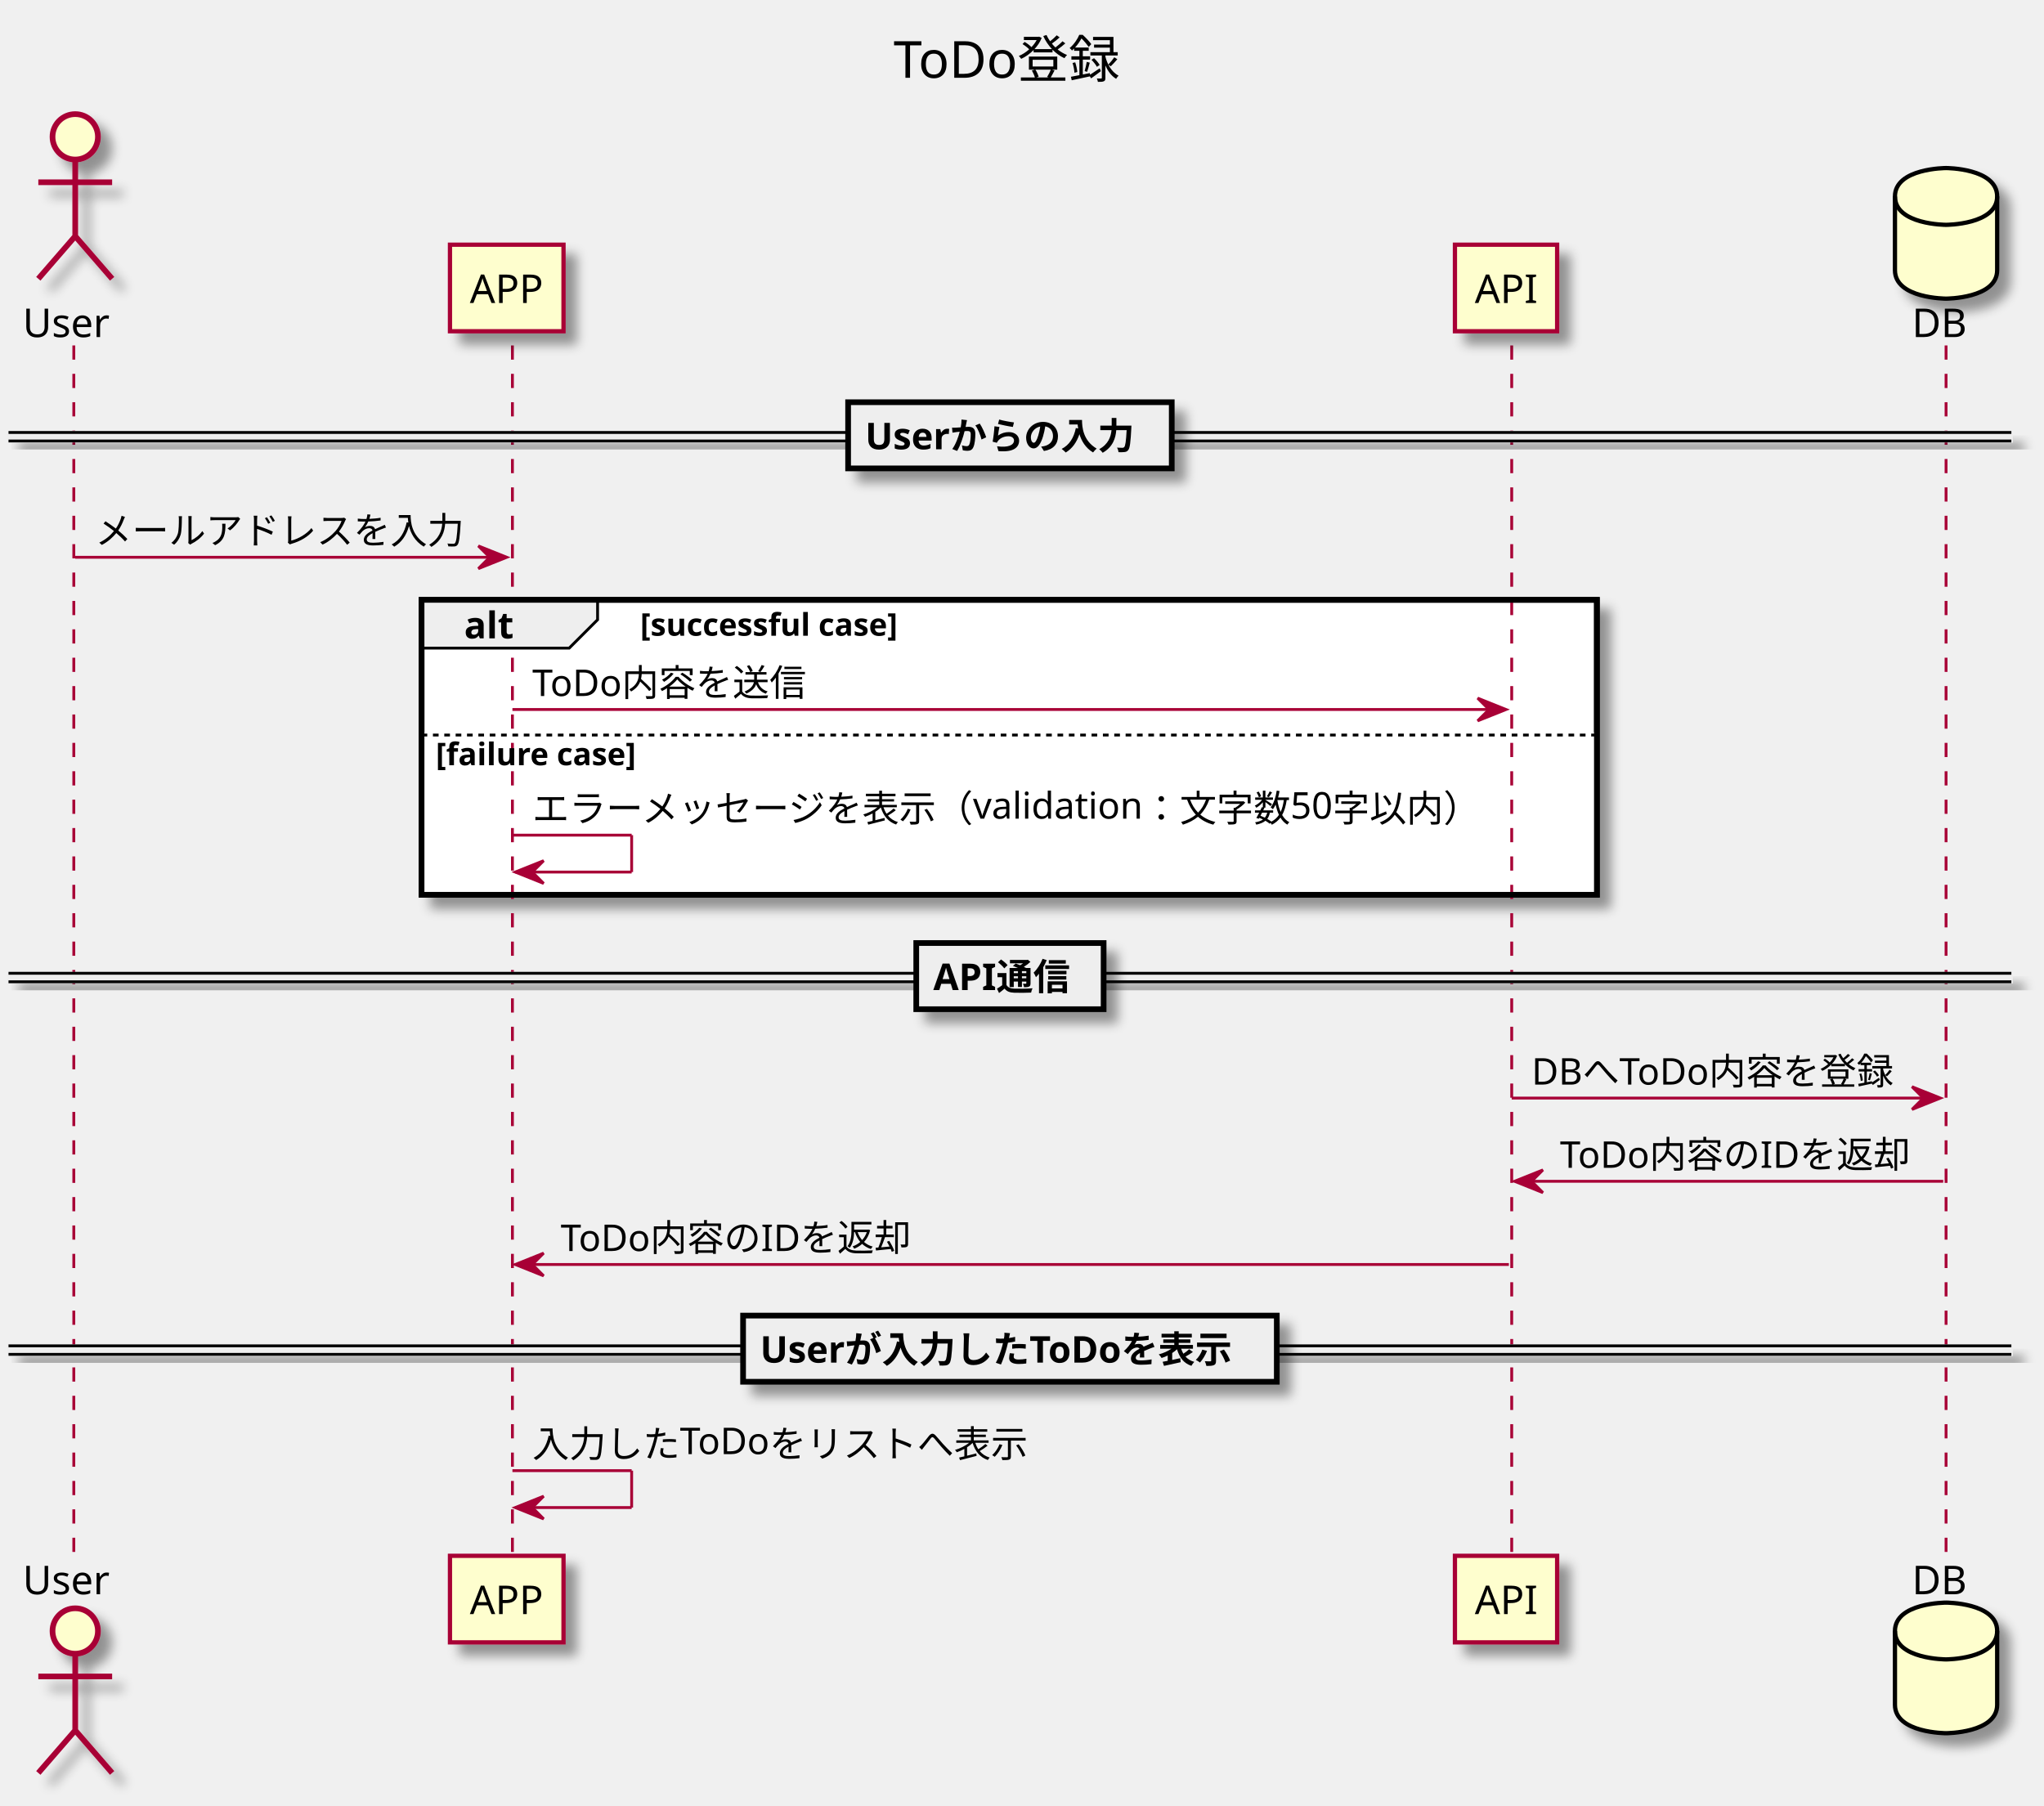
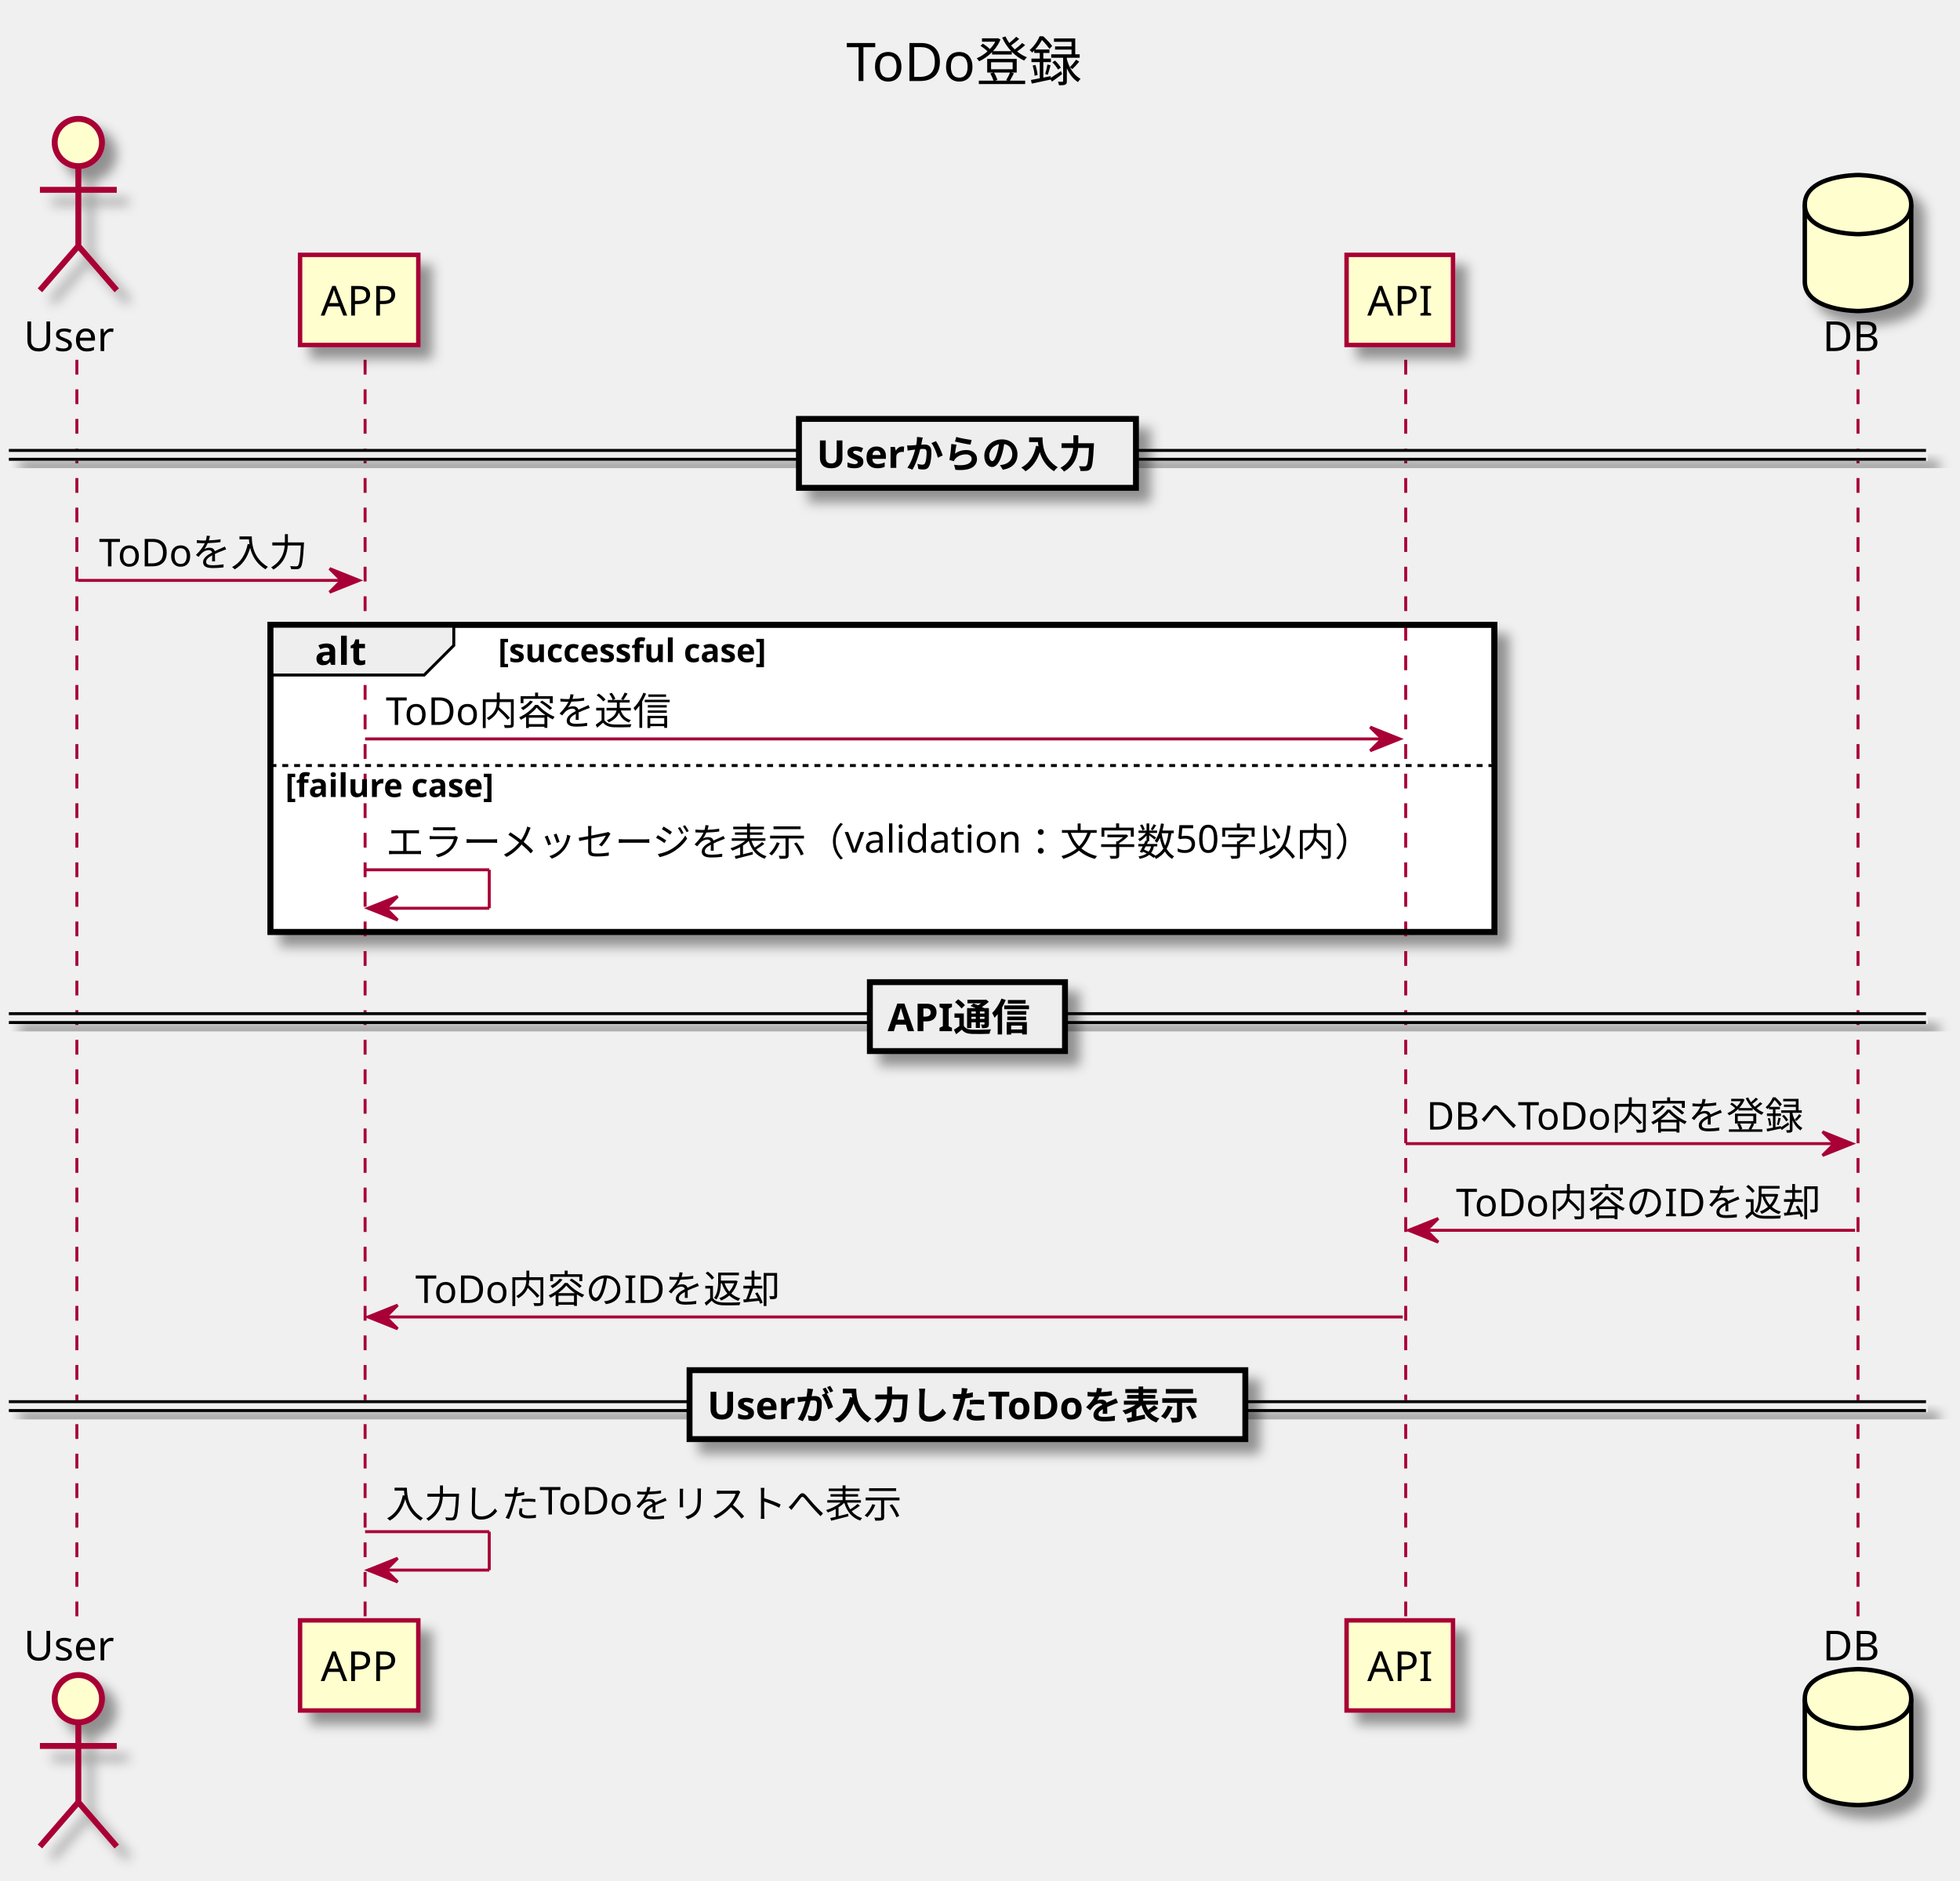
- <svg xmlns="http://www.w3.org/2000/svg" contentScriptType="application/ecmascript" contentStyleType="text/css" height="636px" preserveAspectRatio="none" style="width:720px;height:636px;" version="1.1" viewBox="0 0 720 636" width="720px" zoomAndPan="magnify">
+ <svg xmlns="http://www.w3.org/2000/svg" contentScriptType="application/ecmascript" contentStyleType="text/css" height="636px" preserveAspectRatio="none" style="width:663px;height:636px;" version="1.1" viewBox="0 0 663 636" width="663px" zoomAndPan="magnify">
  <defs>
-     <filter height="300%" id="fkpqy814uvhbp" width="300%" x="-1" y="-1">
+     <filter height="300%" id="f2rsnz2n82ogx" width="300%" x="-1" y="-1">
      <feGaussianBlur result="blurOut" stdDeviation="2.0" />
      <feColorMatrix in="blurOut" result="blurOut2" type="matrix" values="0 0 0 0 0 0 0 0 0 0 0 0 0 0 0 0 0 0 .4 0" />
      <feOffset dx="4.0" dy="4.0" in="blurOut2" result="blurOut3" />
      <feBlend in="SourceGraphic" in2="blurOut3" mode="normal" />
    </filter>
  </defs>
  <g>
-     <text fill="#000000" font-family="sans-serif" font-size="18" lengthAdjust="spacingAndGlyphs" textLength="82" x="314.75" y="27.402">ToDo登録</text>
-     <rect fill="#FFFFFF" filter="url(#fkpqy814uvhbp)" height="103.887" style="stroke: #000000; stroke-width: 2.0;" width="414" x="148.5" y="211.309" />
-     <rect fill="#FFFFFF" height="57.266" style="stroke: none; stroke-width: 1.0;" width="414" x="148.5" y="257.93" />
+     <text fill="#000000" font-family="sans-serif" font-size="18" lengthAdjust="spacingAndGlyphs" textLength="82" x="286.25" y="27.402">ToDo登録</text>
+     <rect fill="#FFFFFF" filter="url(#f2rsnz2n82ogx)" height="103.887" style="stroke: #000000; stroke-width: 2.0;" width="414" x="91.5" y="211.309" />
+     <rect fill="#FFFFFF" height="57.266" style="stroke: none; stroke-width: 1.0;" width="414" x="91.5" y="257.93" />
    <line style="stroke: #A80036; stroke-width: 1.0; stroke-dasharray: 5.0,5.0;" x1="26" x2="26" y1="121.688" y2="549.059" />
-     <line style="stroke: #A80036; stroke-width: 1.0; stroke-dasharray: 5.0,5.0;" x1="180.5" x2="180.5" y1="121.688" y2="549.059" />
-     <line style="stroke: #A80036; stroke-width: 1.0; stroke-dasharray: 5.0,5.0;" x1="532.5" x2="532.5" y1="121.688" y2="549.059" />
-     <line style="stroke: #A80036; stroke-width: 1.0; stroke-dasharray: 5.0,5.0;" x1="685.5" x2="685.5" y1="121.688" y2="549.059" />
+     <line style="stroke: #A80036; stroke-width: 1.0; stroke-dasharray: 5.0,5.0;" x1="123.5" x2="123.5" y1="121.688" y2="549.059" />
+     <line style="stroke: #A80036; stroke-width: 1.0; stroke-dasharray: 5.0,5.0;" x1="475.5" x2="475.5" y1="121.688" y2="549.059" />
+     <line style="stroke: #A80036; stroke-width: 1.0; stroke-dasharray: 5.0,5.0;" x1="628.5" x2="628.5" y1="121.688" y2="549.059" />
    <text fill="#000000" font-family="sans-serif" font-size="14" lengthAdjust="spacingAndGlyphs" textLength="31" x="8" y="118.734">User</text>
-     <ellipse cx="26.5" cy="48.199" fill="#FEFECE" filter="url(#fkpqy814uvhbp)" rx="8" ry="8" style="stroke: #A80036; stroke-width: 2.0;" />
-     <path d="M26.5,56.199 L26.5,83.199 M13.5,64.199 L39.5,64.199 M26.5,83.199 L13.5,98.199 M26.5,83.199 L39.5,98.199 " fill="none" filter="url(#fkpqy814uvhbp)" style="stroke: #A80036; stroke-width: 2.0;" />
+     <ellipse cx="26.5" cy="48.199" fill="#FEFECE" filter="url(#f2rsnz2n82ogx)" rx="8" ry="8" style="stroke: #A80036; stroke-width: 2.0;" />
+     <path d="M26.5,56.199 L26.5,83.199 M13.5,64.199 L39.5,64.199 M26.5,83.199 L13.5,98.199 M26.5,83.199 L39.5,98.199 " fill="none" filter="url(#f2rsnz2n82ogx)" style="stroke: #A80036; stroke-width: 2.0;" />
    <text fill="#000000" font-family="sans-serif" font-size="14" lengthAdjust="spacingAndGlyphs" textLength="31" x="8" y="561.594">User</text>
-     <ellipse cx="26.5" cy="574.547" fill="#FEFECE" filter="url(#fkpqy814uvhbp)" rx="8" ry="8" style="stroke: #A80036; stroke-width: 2.0;" />
-     <path d="M26.5,582.547 L26.5,609.547 M13.5,590.547 L39.5,590.547 M26.5,609.547 L13.5,624.547 M26.5,609.547 L39.5,624.547 " fill="none" filter="url(#fkpqy814uvhbp)" style="stroke: #A80036; stroke-width: 2.0;" />
-     <rect fill="#FEFECE" filter="url(#fkpqy814uvhbp)" height="30.488" style="stroke: #A80036; stroke-width: 1.5;" width="40" x="158.5" y="86.199" />
-     <text fill="#000000" font-family="sans-serif" font-size="14" lengthAdjust="spacingAndGlyphs" textLength="26" x="165.5" y="106.734">APP</text>
-     <rect fill="#FEFECE" filter="url(#fkpqy814uvhbp)" height="30.488" style="stroke: #A80036; stroke-width: 1.5;" width="40" x="158.5" y="548.059" />
-     <text fill="#000000" font-family="sans-serif" font-size="14" lengthAdjust="spacingAndGlyphs" textLength="26" x="165.5" y="568.594">APP</text>
-     <rect fill="#FEFECE" filter="url(#fkpqy814uvhbp)" height="30.488" style="stroke: #A80036; stroke-width: 1.5;" width="36" x="512.5" y="86.199" />
-     <text fill="#000000" font-family="sans-serif" font-size="14" lengthAdjust="spacingAndGlyphs" textLength="22" x="519.5" y="106.734">API</text>
-     <rect fill="#FEFECE" filter="url(#fkpqy814uvhbp)" height="30.488" style="stroke: #A80036; stroke-width: 1.5;" width="36" x="512.5" y="548.059" />
-     <text fill="#000000" font-family="sans-serif" font-size="14" lengthAdjust="spacingAndGlyphs" textLength="22" x="519.5" y="568.594">API</text>
-     <text fill="#000000" font-family="sans-serif" font-size="14" lengthAdjust="spacingAndGlyphs" textLength="18" x="673.5" y="118.734">DB</text>
-     <path d="M667.5,69.199 C667.5,59.199 685.5,59.199 685.5,59.199 C685.5,59.199 703.5,59.199 703.5,69.199 L703.5,95.199 C703.5,105.199 685.5,105.199 685.5,105.199 C685.5,105.199 667.5,105.199 667.5,95.199 L667.5,69.199 " fill="#FEFECE" filter="url(#fkpqy814uvhbp)" style="stroke: #000000; stroke-width: 1.5;" />
-     <path d="M667.5,69.199 C667.5,79.199 685.5,79.199 685.5,79.199 C685.5,79.199 703.5,79.199 703.5,69.199 " fill="none" style="stroke: #000000; stroke-width: 1.5;" />
-     <text fill="#000000" font-family="sans-serif" font-size="14" lengthAdjust="spacingAndGlyphs" textLength="18" x="673.5" y="561.594">DB</text>
-     <path d="M667.5,574.547 C667.5,564.547 685.5,564.547 685.5,564.547 C685.5,564.547 703.5,564.547 703.5,574.547 L703.5,600.547 C703.5,610.547 685.5,610.547 685.5,610.547 C685.5,610.547 667.5,610.547 667.5,600.547 L667.5,574.547 " fill="#FEFECE" filter="url(#fkpqy814uvhbp)" style="stroke: #000000; stroke-width: 1.5;" />
-     <path d="M667.5,574.547 C667.5,584.547 685.5,584.547 685.5,584.547 C685.5,584.547 703.5,584.547 703.5,574.547 " fill="none" style="stroke: #000000; stroke-width: 1.5;" />
-     <rect fill="#EEEEEE" filter="url(#fkpqy814uvhbp)" height="3" style="stroke: #EEEEEE; stroke-width: 1.0;" width="705.5" x="3" y="152.343" />
-     <line style="stroke: #000000; stroke-width: 1.0;" x1="3" x2="708.5" y1="152.343" y2="152.343" />
-     <line style="stroke: #000000; stroke-width: 1.0;" x1="3" x2="708.5" y1="155.343" y2="155.343" />
-     <rect fill="#EEEEEE" filter="url(#fkpqy814uvhbp)" height="23.311" style="stroke: #000000; stroke-width: 2.0;" width="114" x="298.75" y="141.688" />
-     <text fill="#000000" font-family="sans-serif" font-size="13" font-weight="bold" lengthAdjust="spacingAndGlyphs" textLength="96" x="304.75" y="158.256">Userからの入力</text>
-     <polygon fill="#A80036" points="168.5,192.309,178.5,196.309,168.5,200.309,172.5,196.309" style="stroke: #A80036; stroke-width: 1.0;" />
-     <line style="stroke: #A80036; stroke-width: 1.0;" x1="26.5" x2="174.5" y1="196.309" y2="196.309" />
-     <text fill="#000000" font-family="sans-serif" font-size="13" lengthAdjust="spacingAndGlyphs" textLength="130" x="33.5" y="191.566">メールアドレスを入力</text>
-     <path d="M148.5,211.309 L210.5,211.309 L210.5,218.309 L200.5,228.309 L148.5,228.309 L148.5,211.309 " fill="#EEEEEE" style="stroke: #000000; stroke-width: 1.0;" />
-     <rect fill="none" height="103.887" style="stroke: #000000; stroke-width: 2.0;" width="414" x="148.5" y="211.309" />
-     <text fill="#000000" font-family="sans-serif" font-size="13" font-weight="bold" lengthAdjust="spacingAndGlyphs" textLength="17" x="163.5" y="224.877">alt</text>
-     <text fill="#000000" font-family="sans-serif" font-size="11" font-weight="bold" lengthAdjust="spacingAndGlyphs" textLength="95" x="225.5" y="223.943">[successful case]</text>
-     <polygon fill="#A80036" points="520.5,245.93,530.5,249.93,520.5,253.93,524.5,249.93" style="stroke: #A80036; stroke-width: 1.0;" />
-     <line style="stroke: #A80036; stroke-width: 1.0;" x1="180.5" x2="526.5" y1="249.93" y2="249.93" />
-     <text fill="#000000" font-family="sans-serif" font-size="13" lengthAdjust="spacingAndGlyphs" textLength="99" x="187.5" y="245.188">ToDo内容を送信</text>
-     <line style="stroke: #000000; stroke-width: 1.0; stroke-dasharray: 2.0,2.0;" x1="148.5" x2="562.5" y1="258.93" y2="258.93" />
-     <text fill="#000000" font-family="sans-serif" font-size="11" font-weight="bold" lengthAdjust="spacingAndGlyphs" textLength="73" x="153.5" y="269.565">[failure case]</text>
-     <line style="stroke: #A80036; stroke-width: 1.0;" x1="180.5" x2="222.5" y1="294.195" y2="294.195" />
-     <line style="stroke: #A80036; stroke-width: 1.0;" x1="222.5" x2="222.5" y1="294.195" y2="307.195" />
-     <line style="stroke: #A80036; stroke-width: 1.0;" x1="181.5" x2="222.5" y1="307.195" y2="307.195" />
-     <polygon fill="#A80036" points="191.5,303.195,181.5,307.195,191.5,311.195,187.5,307.195" style="stroke: #A80036; stroke-width: 1.0;" />
-     <text fill="#000000" font-family="sans-serif" font-size="13" lengthAdjust="spacingAndGlyphs" textLength="338" x="187.5" y="289.453">エラーメッセージを表示（validation：文字数50字以内）</text>
-     <rect fill="#EEEEEE" filter="url(#fkpqy814uvhbp)" height="3" style="stroke: #EEEEEE; stroke-width: 1.0;" width="705.5" x="3" y="342.851" />
-     <line style="stroke: #000000; stroke-width: 1.0;" x1="3" x2="708.5" y1="342.851" y2="342.851" />
-     <line style="stroke: #000000; stroke-width: 1.0;" x1="3" x2="708.5" y1="345.851" y2="345.851" />
-     <rect fill="#EEEEEE" filter="url(#fkpqy814uvhbp)" height="23.311" style="stroke: #000000; stroke-width: 2.0;" width="66" x="322.75" y="332.195" />
-     <text fill="#000000" font-family="sans-serif" font-size="13" font-weight="bold" lengthAdjust="spacingAndGlyphs" textLength="48" x="328.75" y="348.764">API通信</text>
-     <polygon fill="#A80036" points="673.5,382.816,683.5,386.816,673.5,390.816,677.5,386.816" style="stroke: #A80036; stroke-width: 1.0;" />
-     <line style="stroke: #A80036; stroke-width: 1.0;" x1="532.5" x2="679.5" y1="386.816" y2="386.816" />
-     <text fill="#000000" font-family="sans-serif" font-size="13" lengthAdjust="spacingAndGlyphs" textLength="129" x="539.5" y="382.074">DBへToDo内容を登録</text>
-     <polygon fill="#A80036" points="543.5,412.127,533.5,416.127,543.5,420.127,539.5,416.127" style="stroke: #A80036; stroke-width: 1.0;" />
-     <line style="stroke: #A80036; stroke-width: 1.0;" x1="537.5" x2="684.5" y1="416.127" y2="416.127" />
-     <text fill="#000000" font-family="sans-serif" font-size="13" lengthAdjust="spacingAndGlyphs" textLength="126" x="549.5" y="411.385">ToDo内容のIDを返却</text>
-     <polygon fill="#A80036" points="191.5,441.438,181.5,445.438,191.5,449.438,187.5,445.438" style="stroke: #A80036; stroke-width: 1.0;" />
-     <line style="stroke: #A80036; stroke-width: 1.0;" x1="185.5" x2="531.5" y1="445.438" y2="445.438" />
-     <text fill="#000000" font-family="sans-serif" font-size="13" lengthAdjust="spacingAndGlyphs" textLength="126" x="197.5" y="440.695">ToDo内容のIDを返却</text>
-     <rect fill="#EEEEEE" filter="url(#fkpqy814uvhbp)" height="3" style="stroke: #EEEEEE; stroke-width: 1.0;" width="705.5" x="3" y="474.093" />
-     <line style="stroke: #000000; stroke-width: 1.0;" x1="3" x2="708.5" y1="474.093" y2="474.093" />
-     <line style="stroke: #000000; stroke-width: 1.0;" x1="3" x2="708.5" y1="477.093" y2="477.093" />
-     <rect fill="#EEEEEE" filter="url(#fkpqy814uvhbp)" height="23.311" style="stroke: #000000; stroke-width: 2.0;" width="188" x="261.75" y="463.438" />
-     <text fill="#000000" font-family="sans-serif" font-size="13" font-weight="bold" lengthAdjust="spacingAndGlyphs" textLength="170" x="267.75" y="480.006">Userが入力したToDoを表示</text>
-     <line style="stroke: #A80036; stroke-width: 1.0;" x1="180.5" x2="222.5" y1="518.059" y2="518.059" />
-     <line style="stroke: #A80036; stroke-width: 1.0;" x1="222.5" x2="222.5" y1="518.059" y2="531.059" />
-     <line style="stroke: #A80036; stroke-width: 1.0;" x1="181.5" x2="222.5" y1="531.059" y2="531.059" />
-     <polygon fill="#A80036" points="191.5,527.059,181.5,531.059,191.5,535.059,187.5,531.059" style="stroke: #A80036; stroke-width: 1.0;" />
-     <text fill="#000000" font-family="sans-serif" font-size="13" lengthAdjust="spacingAndGlyphs" textLength="177" x="187.5" y="513.316">入力したToDoをリストへ表示</text>
+     <ellipse cx="26.5" cy="574.547" fill="#FEFECE" filter="url(#f2rsnz2n82ogx)" rx="8" ry="8" style="stroke: #A80036; stroke-width: 2.0;" />
+     <path d="M26.5,582.547 L26.5,609.547 M13.5,590.547 L39.5,590.547 M26.5,609.547 L13.5,624.547 M26.5,609.547 L39.5,624.547 " fill="none" filter="url(#f2rsnz2n82ogx)" style="stroke: #A80036; stroke-width: 2.0;" />
+     <rect fill="#FEFECE" filter="url(#f2rsnz2n82ogx)" height="30.488" style="stroke: #A80036; stroke-width: 1.5;" width="40" x="101.5" y="86.199" />
+     <text fill="#000000" font-family="sans-serif" font-size="14" lengthAdjust="spacingAndGlyphs" textLength="26" x="108.5" y="106.734">APP</text>
+     <rect fill="#FEFECE" filter="url(#f2rsnz2n82ogx)" height="30.488" style="stroke: #A80036; stroke-width: 1.5;" width="40" x="101.5" y="548.059" />
+     <text fill="#000000" font-family="sans-serif" font-size="14" lengthAdjust="spacingAndGlyphs" textLength="26" x="108.5" y="568.594">APP</text>
+     <rect fill="#FEFECE" filter="url(#f2rsnz2n82ogx)" height="30.488" style="stroke: #A80036; stroke-width: 1.5;" width="36" x="455.5" y="86.199" />
+     <text fill="#000000" font-family="sans-serif" font-size="14" lengthAdjust="spacingAndGlyphs" textLength="22" x="462.5" y="106.734">API</text>
+     <rect fill="#FEFECE" filter="url(#f2rsnz2n82ogx)" height="30.488" style="stroke: #A80036; stroke-width: 1.5;" width="36" x="455.5" y="548.059" />
+     <text fill="#000000" font-family="sans-serif" font-size="14" lengthAdjust="spacingAndGlyphs" textLength="22" x="462.5" y="568.594">API</text>
+     <text fill="#000000" font-family="sans-serif" font-size="14" lengthAdjust="spacingAndGlyphs" textLength="18" x="616.5" y="118.734">DB</text>
+     <path d="M610.5,69.199 C610.5,59.199 628.5,59.199 628.5,59.199 C628.5,59.199 646.5,59.199 646.5,69.199 L646.5,95.199 C646.5,105.199 628.5,105.199 628.5,105.199 C628.5,105.199 610.5,105.199 610.5,95.199 L610.5,69.199 " fill="#FEFECE" filter="url(#f2rsnz2n82ogx)" style="stroke: #000000; stroke-width: 1.5;" />
+     <path d="M610.5,69.199 C610.5,79.199 628.5,79.199 628.5,79.199 C628.5,79.199 646.5,79.199 646.5,69.199 " fill="none" style="stroke: #000000; stroke-width: 1.5;" />
+     <text fill="#000000" font-family="sans-serif" font-size="14" lengthAdjust="spacingAndGlyphs" textLength="18" x="616.5" y="561.594">DB</text>
+     <path d="M610.5,574.547 C610.5,564.547 628.5,564.547 628.5,564.547 C628.5,564.547 646.5,564.547 646.5,574.547 L646.5,600.547 C646.5,610.547 628.5,610.547 628.5,610.547 C628.5,610.547 610.5,610.547 610.5,600.547 L610.5,574.547 " fill="#FEFECE" filter="url(#f2rsnz2n82ogx)" style="stroke: #000000; stroke-width: 1.5;" />
+     <path d="M610.5,574.547 C610.5,584.547 628.5,584.547 628.5,584.547 C628.5,584.547 646.5,584.547 646.5,574.547 " fill="none" style="stroke: #000000; stroke-width: 1.5;" />
+     <rect fill="#EEEEEE" filter="url(#f2rsnz2n82ogx)" height="3" style="stroke: #EEEEEE; stroke-width: 1.0;" width="648.5" x="3" y="152.343" />
+     <line style="stroke: #000000; stroke-width: 1.0;" x1="3" x2="651.5" y1="152.343" y2="152.343" />
+     <line style="stroke: #000000; stroke-width: 1.0;" x1="3" x2="651.5" y1="155.343" y2="155.343" />
+     <rect fill="#EEEEEE" filter="url(#f2rsnz2n82ogx)" height="23.311" style="stroke: #000000; stroke-width: 2.0;" width="114" x="270.25" y="141.688" />
+     <text fill="#000000" font-family="sans-serif" font-size="13" font-weight="bold" lengthAdjust="spacingAndGlyphs" textLength="96" x="276.25" y="158.256">Userからの入力</text>
+     <polygon fill="#A80036" points="111.5,192.309,121.5,196.309,111.5,200.309,115.5,196.309" style="stroke: #A80036; stroke-width: 1.0;" />
+     <line style="stroke: #A80036; stroke-width: 1.0;" x1="26.5" x2="117.5" y1="196.309" y2="196.309" />
+     <text fill="#000000" font-family="sans-serif" font-size="13" lengthAdjust="spacingAndGlyphs" textLength="73" x="33.5" y="191.566">ToDoを入力</text>
+     <path d="M91.5,211.309 L153.5,211.309 L153.5,218.309 L143.5,228.309 L91.5,228.309 L91.5,211.309 " fill="#EEEEEE" style="stroke: #000000; stroke-width: 1.0;" />
+     <rect fill="none" height="103.887" style="stroke: #000000; stroke-width: 2.0;" width="414" x="91.5" y="211.309" />
+     <text fill="#000000" font-family="sans-serif" font-size="13" font-weight="bold" lengthAdjust="spacingAndGlyphs" textLength="17" x="106.5" y="224.877">alt</text>
+     <text fill="#000000" font-family="sans-serif" font-size="11" font-weight="bold" lengthAdjust="spacingAndGlyphs" textLength="95" x="168.5" y="223.943">[successful case]</text>
+     <polygon fill="#A80036" points="463.5,245.93,473.5,249.93,463.5,253.93,467.5,249.93" style="stroke: #A80036; stroke-width: 1.0;" />
+     <line style="stroke: #A80036; stroke-width: 1.0;" x1="123.5" x2="469.5" y1="249.93" y2="249.93" />
+     <text fill="#000000" font-family="sans-serif" font-size="13" lengthAdjust="spacingAndGlyphs" textLength="99" x="130.5" y="245.188">ToDo内容を送信</text>
+     <line style="stroke: #000000; stroke-width: 1.0; stroke-dasharray: 2.0,2.0;" x1="91.5" x2="505.5" y1="258.93" y2="258.93" />
+     <text fill="#000000" font-family="sans-serif" font-size="11" font-weight="bold" lengthAdjust="spacingAndGlyphs" textLength="73" x="96.5" y="269.565">[failure case]</text>
+     <line style="stroke: #A80036; stroke-width: 1.0;" x1="123.5" x2="165.5" y1="294.195" y2="294.195" />
+     <line style="stroke: #A80036; stroke-width: 1.0;" x1="165.5" x2="165.5" y1="294.195" y2="307.195" />
+     <line style="stroke: #A80036; stroke-width: 1.0;" x1="124.5" x2="165.5" y1="307.195" y2="307.195" />
+     <polygon fill="#A80036" points="134.5,303.195,124.5,307.195,134.5,311.195,130.5,307.195" style="stroke: #A80036; stroke-width: 1.0;" />
+     <text fill="#000000" font-family="sans-serif" font-size="13" lengthAdjust="spacingAndGlyphs" textLength="338" x="130.5" y="289.453">エラーメッセージを表示（validation：文字数50字以内）</text>
+     <rect fill="#EEEEEE" filter="url(#f2rsnz2n82ogx)" height="3" style="stroke: #EEEEEE; stroke-width: 1.0;" width="648.5" x="3" y="342.851" />
+     <line style="stroke: #000000; stroke-width: 1.0;" x1="3" x2="651.5" y1="342.851" y2="342.851" />
+     <line style="stroke: #000000; stroke-width: 1.0;" x1="3" x2="651.5" y1="345.851" y2="345.851" />
+     <rect fill="#EEEEEE" filter="url(#f2rsnz2n82ogx)" height="23.311" style="stroke: #000000; stroke-width: 2.0;" width="66" x="294.25" y="332.195" />
+     <text fill="#000000" font-family="sans-serif" font-size="13" font-weight="bold" lengthAdjust="spacingAndGlyphs" textLength="48" x="300.25" y="348.764">API通信</text>
+     <polygon fill="#A80036" points="616.5,382.816,626.5,386.816,616.5,390.816,620.5,386.816" style="stroke: #A80036; stroke-width: 1.0;" />
+     <line style="stroke: #A80036; stroke-width: 1.0;" x1="475.5" x2="622.5" y1="386.816" y2="386.816" />
+     <text fill="#000000" font-family="sans-serif" font-size="13" lengthAdjust="spacingAndGlyphs" textLength="129" x="482.5" y="382.074">DBへToDo内容を登録</text>
+     <polygon fill="#A80036" points="486.5,412.127,476.5,416.127,486.5,420.127,482.5,416.127" style="stroke: #A80036; stroke-width: 1.0;" />
+     <line style="stroke: #A80036; stroke-width: 1.0;" x1="480.5" x2="627.5" y1="416.127" y2="416.127" />
+     <text fill="#000000" font-family="sans-serif" font-size="13" lengthAdjust="spacingAndGlyphs" textLength="126" x="492.5" y="411.385">ToDo内容のIDを返却</text>
+     <polygon fill="#A80036" points="134.5,441.438,124.5,445.438,134.5,449.438,130.5,445.438" style="stroke: #A80036; stroke-width: 1.0;" />
+     <line style="stroke: #A80036; stroke-width: 1.0;" x1="128.5" x2="474.5" y1="445.438" y2="445.438" />
+     <text fill="#000000" font-family="sans-serif" font-size="13" lengthAdjust="spacingAndGlyphs" textLength="126" x="140.5" y="440.695">ToDo内容のIDを返却</text>
+     <rect fill="#EEEEEE" filter="url(#f2rsnz2n82ogx)" height="3" style="stroke: #EEEEEE; stroke-width: 1.0;" width="648.5" x="3" y="474.093" />
+     <line style="stroke: #000000; stroke-width: 1.0;" x1="3" x2="651.5" y1="474.093" y2="474.093" />
+     <line style="stroke: #000000; stroke-width: 1.0;" x1="3" x2="651.5" y1="477.093" y2="477.093" />
+     <rect fill="#EEEEEE" filter="url(#f2rsnz2n82ogx)" height="23.311" style="stroke: #000000; stroke-width: 2.0;" width="188" x="233.25" y="463.438" />
+     <text fill="#000000" font-family="sans-serif" font-size="13" font-weight="bold" lengthAdjust="spacingAndGlyphs" textLength="170" x="239.25" y="480.006">Userが入力したToDoを表示</text>
+     <line style="stroke: #A80036; stroke-width: 1.0;" x1="123.5" x2="165.5" y1="518.059" y2="518.059" />
+     <line style="stroke: #A80036; stroke-width: 1.0;" x1="165.5" x2="165.5" y1="518.059" y2="531.059" />
+     <line style="stroke: #A80036; stroke-width: 1.0;" x1="124.5" x2="165.5" y1="531.059" y2="531.059" />
+     <polygon fill="#A80036" points="134.5,527.059,124.5,531.059,134.5,535.059,130.5,531.059" style="stroke: #A80036; stroke-width: 1.0;" />
+     <text fill="#000000" font-family="sans-serif" font-size="13" lengthAdjust="spacingAndGlyphs" textLength="177" x="130.5" y="513.316">入力したToDoをリストへ表示</text>
  </g>
</svg>
